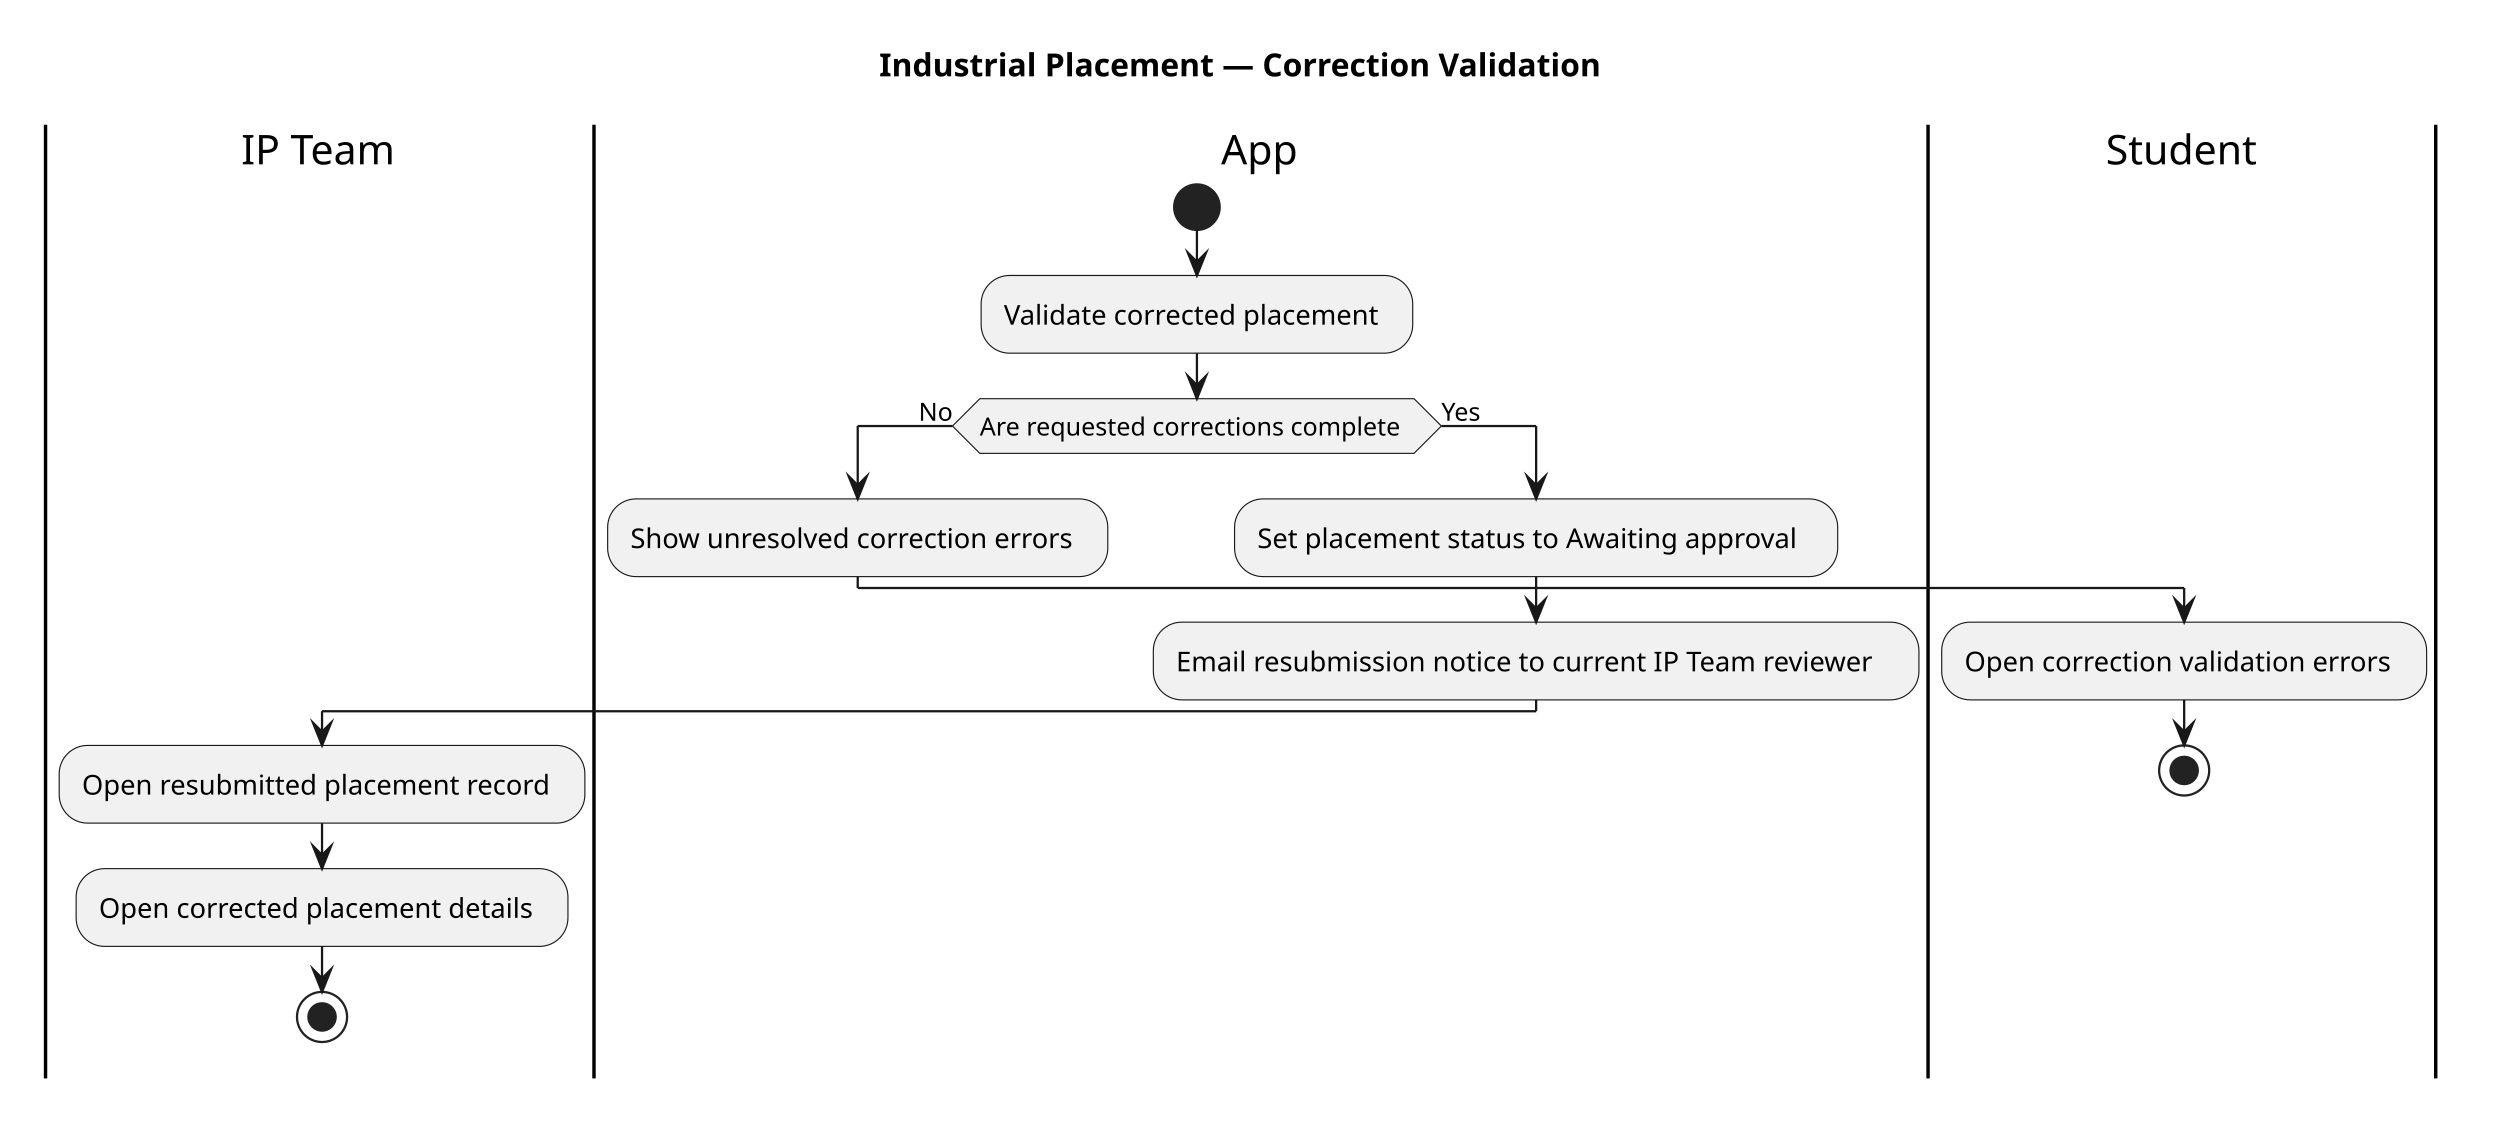
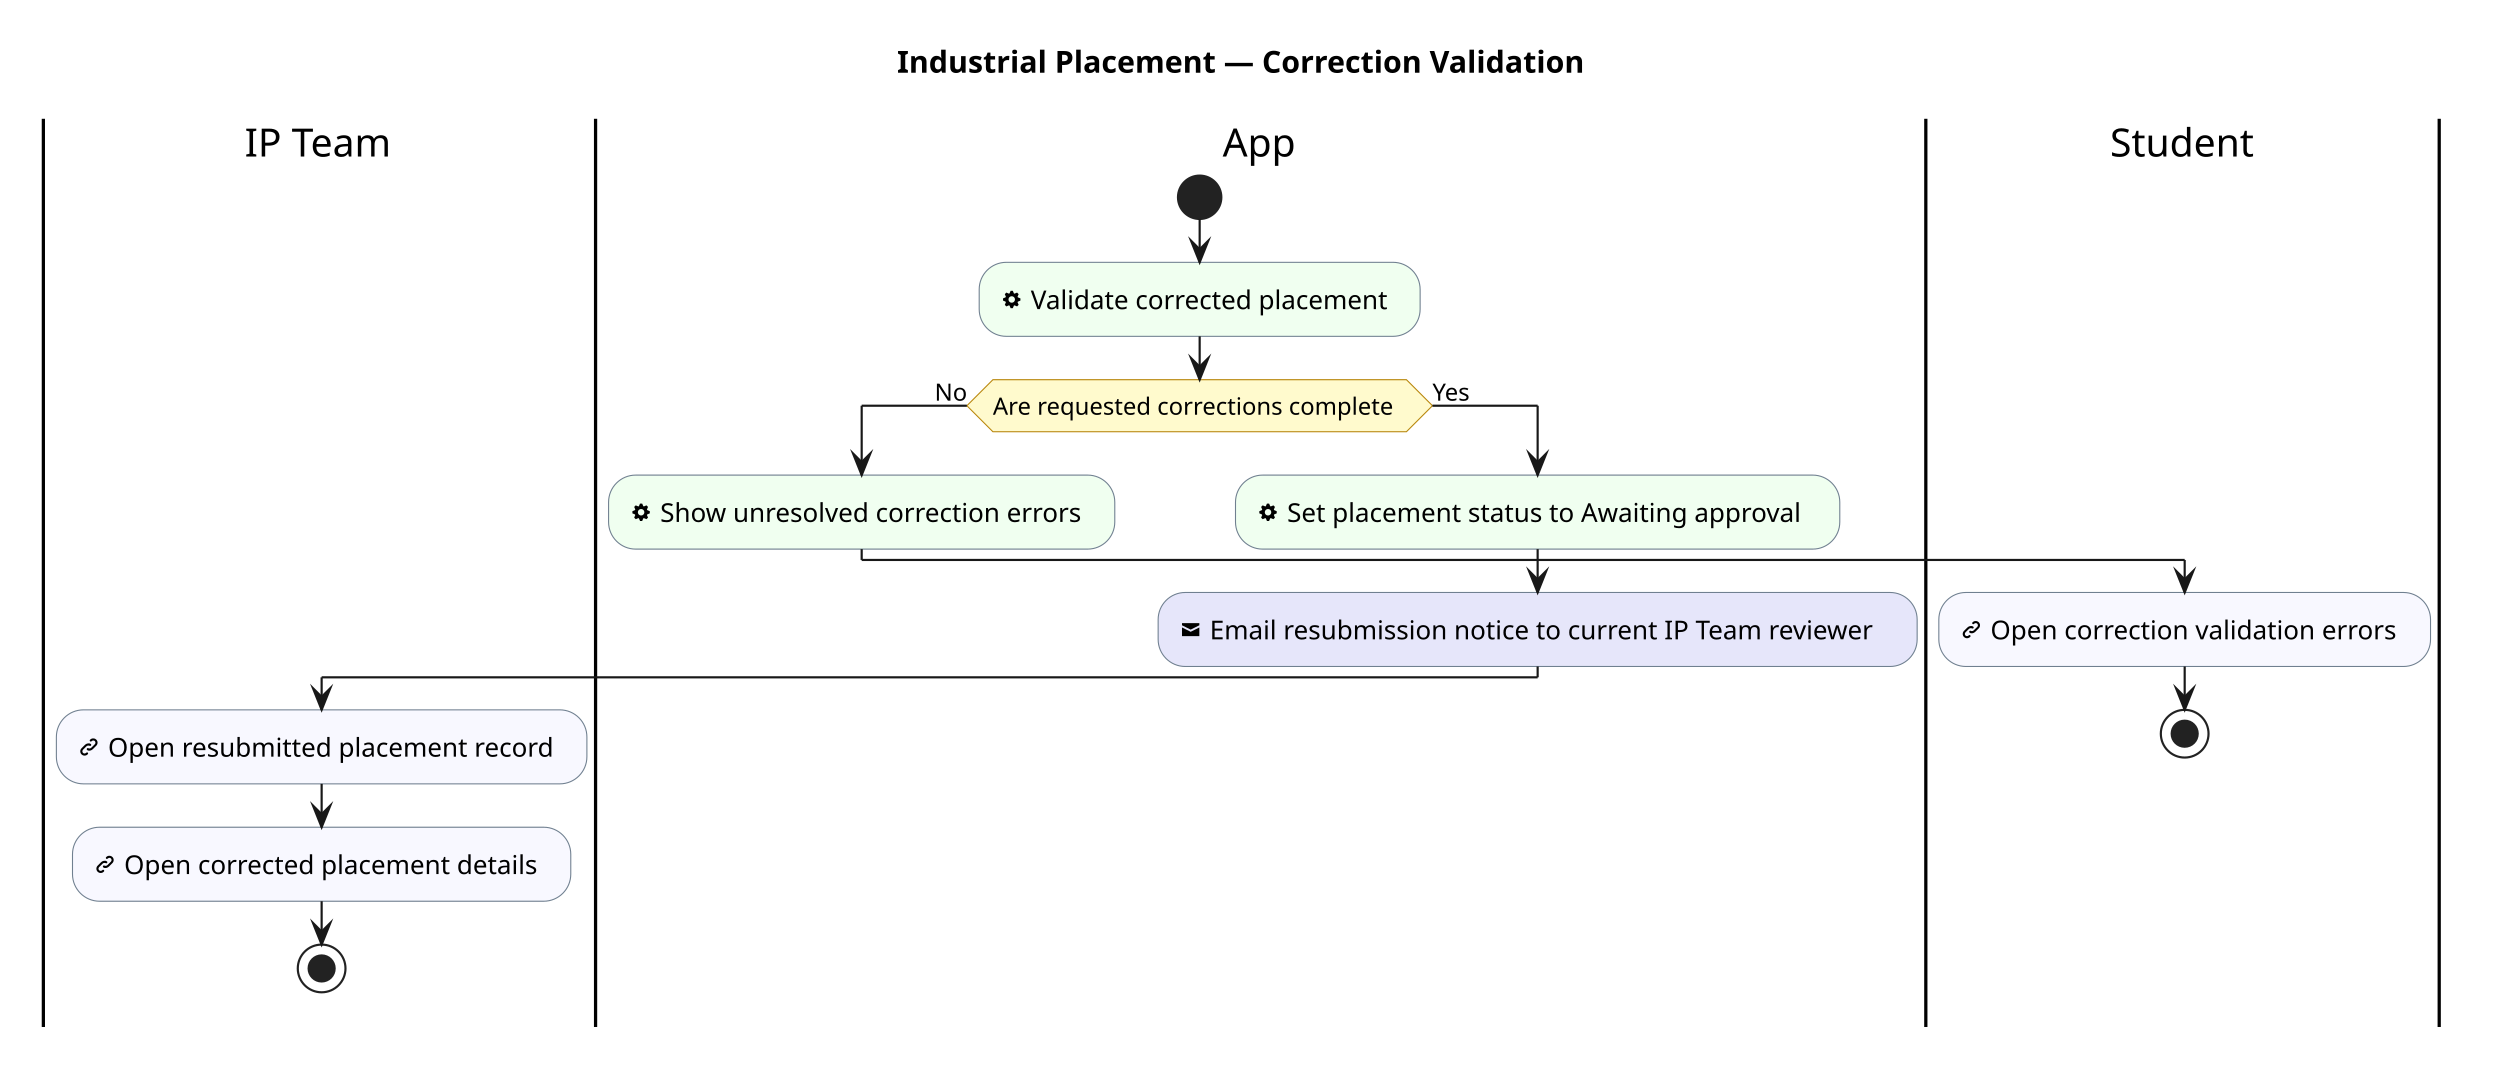
- <svg xmlns="http://www.w3.org/2000/svg" contentStyleType="text/css" data-diagram-type="ACTIVITY" height="494px" preserveAspectRatio="none" style="width:1098px;height:494px;background:#FFFFFF;" version="1.1" viewBox="0 0 1098 494" width="1098px" zoomAndPan="magnify">
+ <svg xmlns="http://www.w3.org/2000/svg" contentStyleType="text/css" data-diagram-type="ACTIVITY" height="494px" preserveAspectRatio="none" style="width:1153px;height:494px;background:#FFFFFF;" version="1.1" viewBox="0 0 1153 494" width="1153px" zoomAndPan="magnify">
  <defs />
  <g>
    <g class="title" data-source-line="2">
-       <text fill="#000000" font-family="sans-serif" font-size="14" font-weight="700" lengthAdjust="spacing" textLength="324.372" x="386.125" y="33.535">Industrial Placement — Correction Validation</text>
+       <text fill="#000000" font-family="sans-serif" font-size="14" font-weight="700" lengthAdjust="spacing" textLength="324.372" x="413.719" y="33.535">Industrial Placement — Correction Validation</text>
    </g>
-     <rect fill="none" height="21.199" style="stroke:none;stroke-width:1;" width="1051.623" x="20" y="54.785" />
-     <rect fill="#F1F1F1" height="34.133" rx="12.5" ry="12.5" style="stroke:#181818;stroke-width:0.5;" width="230.879" x="26" y="327.383" />
-     <text fill="#000000" font-family="sans-serif" font-size="12" lengthAdjust="spacing" textLength="210.879" x="36" y="348.984">Open resubmitted placement record</text>
-     <rect fill="#F1F1F1" height="34.133" rx="12.5" ry="12.5" style="stroke:#181818;stroke-width:0.5;" width="216.008" x="33.435" y="381.516" />
-     <text fill="#000000" font-family="sans-serif" font-size="12" lengthAdjust="spacing" textLength="196.008" x="43.435" y="403.117">Open corrected placement details</text>
-     <ellipse cx="141.44" cy="446.648" fill="none" rx="11" ry="11" style="stroke:#222222;stroke-width:1;" />
-     <ellipse cx="141.44" cy="446.648" fill="#222222" rx="6" ry="6" style="stroke:#222222;stroke-width:1;" />
+     <rect fill="none" height="21.199" style="stroke:none;stroke-width:1;" width="1106.811" x="20" y="54.785" />
+     <rect fill="#F8F8FF" height="34.133" rx="12.5" ry="12.5" style="stroke:#708090;stroke-width:0.5;" width="244.676" x="26" y="327.383" />
+     <path d="M42.88,340.546 C42.7,340.556 42.52,340.576 42.35,340.636 C42.08,340.736 41.82,340.886 41.6,341.106 A0.5,0.5 0 1 0 42.29,341.796 C42.4,341.686 42.53,341.626 42.67,341.576 C43.02,341.456 43.45,341.506 43.73,341.796 C44.12,342.186 44.12,342.836 43.73,343.236 L42.23,344.736 C41.79,345.176 41.43,345.216 41.17,345.206 C40.91,345.196 40.76,345.076 40.76,345.076 A0.5,0.5 0 1 0 40.26,345.956 C40.6,346.176 40.6,346.176 41.1,346.206 C41.6,346.236 42.3,346.046 42.91,345.426 L44.41,343.926 C45.19,343.146 45.19,341.886 44.41,341.116 C44.13,340.836 43.8,340.666 43.44,340.586 C43.26,340.546 43.06,340.546 42.88,340.556 M40.88,342.856 C40.38,342.836 39.69,343.006 39.1,343.606 L37.6,345.106 C36.82,345.886 36.82,347.146 37.6,347.916 C38.16,348.476 38.96,348.636 39.66,348.386 C39.93,348.286 40.19,348.136 40.41,347.916 A0.5,0.5 0 1 0 39.72,347.226 C39.61,347.336 39.48,347.396 39.34,347.446 C38.99,347.566 38.56,347.516 38.28,347.226 C37.89,346.836 37.89,346.186 38.28,345.786 L39.78,344.286 C40.18,343.886 40.53,343.836 40.81,343.846 C41.09,343.856 41.28,343.936 41.28,343.936 A0.5,0.5 0 1 0 41.72,343.056 C41.38,342.856 41.38,342.856 40.88,342.836" fill="#000000" />
+     <text fill="#000000" font-family="sans-serif" font-size="12" lengthAdjust="spacing" textLength="210.879" x="49.797" y="348.984">Open resubmitted placement record</text>
+     <rect fill="#F8F8FF" height="34.133" rx="12.5" ry="12.5" style="stroke:#708090;stroke-width:0.5;" width="229.805" x="33.435" y="381.516" />
+     <path d="M50.316,394.678 C50.136,394.688 49.956,394.708 49.785,394.768 C49.516,394.868 49.255,395.018 49.035,395.238 A0.5,0.5 0 1 0 49.725,395.928 C49.836,395.818 49.965,395.758 50.105,395.708 C50.456,395.588 50.886,395.638 51.166,395.928 C51.556,396.318 51.556,396.968 51.166,397.368 L49.666,398.868 C49.225,399.308 48.865,399.348 48.605,399.338 C48.346,399.328 48.196,399.208 48.196,399.208 A0.5,0.5 0 1 0 47.696,400.088 C48.035,400.308 48.035,400.308 48.535,400.338 C49.035,400.368 49.736,400.178 50.346,399.558 L51.846,398.058 C52.626,397.278 52.626,396.018 51.846,395.248 C51.566,394.968 51.236,394.798 50.876,394.718 C50.696,394.678 50.495,394.678 50.316,394.688 M48.316,396.988 C47.816,396.968 47.126,397.138 46.535,397.738 L45.035,399.238 C44.255,400.018 44.255,401.278 45.035,402.048 C45.596,402.608 46.395,402.768 47.096,402.518 C47.365,402.418 47.626,402.268 47.846,402.048 A0.5,0.5 0 1 0 47.156,401.358 C47.045,401.468 46.916,401.528 46.776,401.578 C46.425,401.698 45.995,401.648 45.715,401.358 C45.325,400.968 45.325,400.318 45.715,399.918 L47.215,398.418 C47.615,398.018 47.965,397.968 48.245,397.978 C48.526,397.988 48.715,398.068 48.715,398.068 A0.5,0.5 0 1 0 49.156,397.188 C48.816,396.988 48.816,396.988 48.316,396.968" fill="#000000" />
+     <text fill="#000000" font-family="sans-serif" font-size="12" lengthAdjust="spacing" textLength="196.008" x="57.232" y="403.117">Open corrected placement details</text>
+     <ellipse cx="148.338" cy="446.648" fill="none" rx="11" ry="11" style="stroke:#222222;stroke-width:1;" />
+     <ellipse cx="148.338" cy="446.648" fill="#222222" rx="6" ry="6" style="stroke:#222222;stroke-width:1;" />
    <line style="stroke:#000000;stroke-width:1.5;" x1="20" x2="20" y1="54.785" y2="473.648" />
-     <ellipse cx="525.69" cy="90.984" fill="#222222" rx="10" ry="10" style="stroke:#222222;stroke-width:1;" />
-     <rect fill="#F1F1F1" height="34.133" rx="12.5" ry="12.5" style="stroke:#181818;stroke-width:0.5;" width="189.559" x="430.911" y="120.984" />
-     <text fill="#000000" font-family="sans-serif" font-size="12" lengthAdjust="spacing" textLength="169.559" x="440.911" y="142.586">Validate corrected placement</text>
-     <polygon fill="#F1F1F1" points="430.332,175.117,621.049,175.117,633.049,187.117,621.049,199.117,430.332,199.117,418.332,187.117,430.332,175.117" style="stroke:#181818;stroke-width:0.5;stroke-linejoin:miter;stroke-miterlimit:10;" />
-     <text fill="#000000" font-family="sans-serif" font-size="11" lengthAdjust="spacing" textLength="190.717" x="430.332" y="191.274">Are requested corrections complete</text>
-     <text fill="#000000" font-family="sans-serif" font-size="11" lengthAdjust="spacing" textLength="14.883" x="403.449" y="184.797">No</text>
-     <text fill="#000000" font-family="sans-serif" font-size="11" lengthAdjust="spacing" textLength="18.589" x="633.049" y="184.797">Yes</text>
-     <rect fill="#F1F1F1" height="34.133" rx="12.5" ry="12.5" style="stroke:#181818;stroke-width:0.5;" width="219.664" x="266.879" y="219.117" />
-     <text fill="#000000" font-family="sans-serif" font-size="12" lengthAdjust="spacing" textLength="199.664" x="276.879" y="240.719">Show unresolved correction errors</text>
-     <rect fill="#F1F1F1" height="34.133" rx="12.5" ry="12.5" style="stroke:#181818;stroke-width:0.5;" width="264.898" x="542.221" y="219.117" />
-     <text fill="#000000" font-family="sans-serif" font-size="12" lengthAdjust="spacing" textLength="244.898" x="552.221" y="240.719">Set placement status to Awaiting approval</text>
-     <rect fill="#F1F1F1" height="34.133" rx="12.5" ry="12.5" style="stroke:#181818;stroke-width:0.5;" width="336.254" x="506.543" y="273.25" />
-     <text fill="#000000" font-family="sans-serif" font-size="12" lengthAdjust="spacing" textLength="316.254" x="516.543" y="294.852">Email resubmission notice to current IP Team reviewer</text>
-     <line style="stroke:#000000;stroke-width:1.5;" x1="260.879" x2="260.879" y1="54.785" y2="473.648" />
-     <rect fill="#F1F1F1" height="34.133" rx="12.5" ry="12.5" style="stroke:#181818;stroke-width:0.5;" width="212.978" x="852.797" y="273.25" />
-     <text fill="#000000" font-family="sans-serif" font-size="12" lengthAdjust="spacing" textLength="192.978" x="862.797" y="294.852">Open correction validation errors</text>
-     <ellipse cx="959.286" cy="338.383" fill="none" rx="11" ry="11" style="stroke:#222222;stroke-width:1;" />
-     <ellipse cx="959.286" cy="338.383" fill="#222222" rx="6" ry="6" style="stroke:#222222;stroke-width:1;" />
-     <line style="stroke:#000000;stroke-width:1.5;" x1="846.797" x2="846.797" y1="54.785" y2="473.648" />
-     <line style="stroke:#000000;stroke-width:1.5;" x1="1069.775" x2="1069.775" y1="54.785" y2="473.648" />
-     <line style="stroke:#181818;stroke-width:1;" x1="141.44" x2="141.44" y1="361.516" y2="381.516" />
-     <polygon fill="#181818" points="137.44,371.516,141.44,381.516,145.44,371.516,141.44,375.516" style="stroke:#181818;stroke-width:1;stroke-linejoin:miter;stroke-miterlimit:10;" />
-     <line style="stroke:#181818;stroke-width:1;" x1="141.44" x2="141.44" y1="415.648" y2="435.648" />
-     <polygon fill="#181818" points="137.44,425.648,141.44,435.648,145.44,425.648,141.44,429.648" style="stroke:#181818;stroke-width:1;stroke-linejoin:miter;stroke-miterlimit:10;" />
-     <line style="stroke:#181818;stroke-width:1;" x1="525.69" x2="525.69" y1="100.984" y2="120.984" />
-     <polygon fill="#181818" points="521.69,110.984,525.69,120.984,529.69,110.984,525.69,114.984" style="stroke:#181818;stroke-width:1;stroke-linejoin:miter;stroke-miterlimit:10;" />
-     <line style="stroke:#181818;stroke-width:1;" x1="674.67" x2="674.67" y1="253.25" y2="273.25" />
-     <polygon fill="#181818" points="670.67,263.25,674.67,273.25,678.67,263.25,674.67,267.25" style="stroke:#181818;stroke-width:1;stroke-linejoin:miter;stroke-miterlimit:10;" />
-     <line style="stroke:#181818;stroke-width:1;" x1="418.332" x2="376.711" y1="187.117" y2="187.117" />
-     <line style="stroke:#181818;stroke-width:1;" x1="376.711" x2="376.711" y1="187.117" y2="219.117" />
-     <polygon fill="#181818" points="372.711,209.117,376.711,219.117,380.711,209.117,376.711,213.117" style="stroke:#181818;stroke-width:1;stroke-linejoin:miter;stroke-miterlimit:10;" />
-     <line style="stroke:#181818;stroke-width:1;" x1="633.049" x2="674.67" y1="187.117" y2="187.117" />
-     <line style="stroke:#181818;stroke-width:1;" x1="674.67" x2="674.67" y1="187.117" y2="219.117" />
-     <polygon fill="#181818" points="670.67,209.117,674.67,219.117,678.67,209.117,674.67,213.117" style="stroke:#181818;stroke-width:1;stroke-linejoin:miter;stroke-miterlimit:10;" />
-     <line style="stroke:#181818;stroke-width:1;" x1="525.69" x2="525.69" y1="155.117" y2="175.117" />
-     <polygon fill="#181818" points="521.69,165.117,525.69,175.117,529.69,165.117,525.69,169.117" style="stroke:#181818;stroke-width:1;stroke-linejoin:miter;stroke-miterlimit:10;" />
-     <line style="stroke:#181818;stroke-width:1;" x1="959.286" x2="959.286" y1="307.383" y2="327.383" />
-     <polygon fill="#181818" points="955.286,317.383,959.286,327.383,963.286,317.383,959.286,321.383" style="stroke:#181818;stroke-width:1;stroke-linejoin:miter;stroke-miterlimit:10;" />
-     <line style="stroke:#181818;stroke-width:1;" x1="376.711" x2="376.711" y1="253.25" y2="258.25" />
-     <line style="stroke:#181818;stroke-width:1;" x1="376.711" x2="959.286" y1="258.25" y2="258.25" />
-     <line style="stroke:#181818;stroke-width:1;" x1="959.286" x2="959.286" y1="258.25" y2="273.25" />
-     <polygon fill="#181818" points="955.286,263.25,959.286,273.25,963.286,263.25,959.286,267.25" style="stroke:#181818;stroke-width:1;stroke-linejoin:miter;stroke-miterlimit:10;" />
-     <line style="stroke:#181818;stroke-width:1;" x1="674.67" x2="674.67" y1="307.383" y2="312.383" />
-     <line style="stroke:#181818;stroke-width:1;" x1="674.67" x2="141.44" y1="312.383" y2="312.383" />
-     <line style="stroke:#181818;stroke-width:1;" x1="141.44" x2="141.44" y1="312.383" y2="327.383" />
-     <polygon fill="#181818" points="137.44,317.383,141.44,327.383,145.44,317.383,141.44,321.383" style="stroke:#181818;stroke-width:1;stroke-linejoin:miter;stroke-miterlimit:10;" />
-     <text fill="#000000" font-family="sans-serif" font-size="18" lengthAdjust="spacing" textLength="68.985" x="105.947" y="72.188">IP Team</text>
-     <text fill="#000000" font-family="sans-serif" font-size="18" lengthAdjust="spacing" textLength="35.077" x="536.299" y="72.188">App</text>
-     <text fill="#000000" font-family="sans-serif" font-size="18" lengthAdjust="spacing" textLength="66.858" x="924.857" y="72.188">Student</text>
+     <ellipse cx="553.284" cy="90.984" fill="#222222" rx="10" ry="10" style="stroke:#222222;stroke-width:1;" />
+     <rect fill="#F0FFF0" height="34.133" rx="12.5" ry="12.5" style="stroke:#708090;stroke-width:0.5;" width="203.356" x="451.606" y="120.984" />
+     <path d="M466.106,134.117 L465.606,135.307 C465.506,135.337 465.416,135.387 465.326,135.437 L464.136,134.937 L463.416,135.657 L463.916,136.847 C463.866,136.947 463.826,137.027 463.786,137.127 L462.596,137.627 L462.596,138.627 L463.786,139.127 C463.826,139.227 463.866,139.307 463.916,139.407 L463.416,140.597 L464.136,141.317 L465.326,140.817 C465.416,140.857 465.506,140.907 465.606,140.947 L466.106,142.137 L467.106,142.137 L467.606,140.947 C467.696,140.907 467.796,140.867 467.886,140.817 L469.076,141.317 L469.796,140.597 L469.296,139.407 C469.336,139.317 469.386,139.217 469.426,139.127 L470.616,138.627 L470.616,137.627 L469.426,137.127 C469.396,137.037 469.346,136.937 469.296,136.847 L469.796,135.657 L469.076,134.937 L467.886,135.437 C467.796,135.397 467.696,135.347 467.606,135.307 L467.106,134.117 L466.106,134.117 M466.606,136.617 C467.436,136.617 468.106,137.287 468.106,138.117 C468.106,138.947 467.436,139.617 466.606,139.617 C465.776,139.617 465.106,138.947 465.106,138.117 C465.106,137.287 465.776,136.617 466.606,136.617" fill="#000000" />
+     <text fill="#000000" font-family="sans-serif" font-size="12" lengthAdjust="spacing" textLength="169.559" x="475.403" y="142.586">Validate corrected placement</text>
+     <polygon fill="#FFFACD" points="457.926,175.117,648.643,175.117,660.643,187.117,648.643,199.117,457.926,199.117,445.926,187.117,457.926,175.117" style="stroke:#B8860B;stroke-width:0.5;stroke-linejoin:miter;stroke-miterlimit:10;" />
+     <text fill="#000000" font-family="sans-serif" font-size="11" lengthAdjust="spacing" textLength="190.717" x="457.926" y="191.274">Are requested corrections complete</text>
+     <text fill="#000000" font-family="sans-serif" font-size="11" lengthAdjust="spacing" textLength="14.883" x="431.043" y="184.797">No</text>
+     <text fill="#000000" font-family="sans-serif" font-size="11" lengthAdjust="spacing" textLength="18.589" x="660.643" y="184.797">Yes</text>
+     <rect fill="#F0FFF0" height="34.133" rx="12.5" ry="12.5" style="stroke:#708090;stroke-width:0.5;" width="233.461" x="280.676" y="219.117" />
+     <path d="M295.176,232.25 L294.676,233.44 C294.576,233.47 294.486,233.52 294.396,233.57 L293.206,233.07 L292.486,233.79 L292.986,234.98 C292.936,235.08 292.896,235.16 292.856,235.26 L291.666,235.76 L291.666,236.76 L292.856,237.26 C292.896,237.36 292.936,237.44 292.986,237.54 L292.486,238.73 L293.206,239.45 L294.396,238.95 C294.486,238.99 294.576,239.04 294.676,239.08 L295.176,240.27 L296.176,240.27 L296.676,239.08 C296.766,239.04 296.866,239 296.956,238.95 L298.146,239.45 L298.866,238.73 L298.366,237.54 C298.406,237.45 298.456,237.35 298.496,237.26 L299.686,236.76 L299.686,235.76 L298.496,235.26 C298.466,235.17 298.416,235.07 298.366,234.98 L298.866,233.79 L298.146,233.07 L296.956,233.57 C296.866,233.53 296.766,233.48 296.676,233.44 L296.176,232.25 L295.176,232.25 M295.676,234.75 C296.506,234.75 297.176,235.42 297.176,236.25 C297.176,237.08 296.506,237.75 295.676,237.75 C294.846,237.75 294.176,237.08 294.176,236.25 C294.176,235.42 294.846,234.75 295.676,234.75" fill="#000000" />
+     <text fill="#000000" font-family="sans-serif" font-size="12" lengthAdjust="spacing" textLength="199.664" x="304.473" y="240.719">Show unresolved correction errors</text>
+     <rect fill="#F0FFF0" height="34.133" rx="12.5" ry="12.5" style="stroke:#708090;stroke-width:0.5;" width="278.695" x="569.814" y="219.117" />
+     <path d="M584.314,232.25 L583.814,233.44 C583.715,233.47 583.625,233.52 583.534,233.57 L582.345,233.07 L581.625,233.79 L582.125,234.98 C582.074,235.08 582.034,235.16 581.995,235.26 L580.804,235.76 L580.804,236.76 L581.995,237.26 C582.034,237.36 582.074,237.44 582.125,237.54 L581.625,238.73 L582.345,239.45 L583.534,238.95 C583.625,238.99 583.715,239.04 583.814,239.08 L584.314,240.27 L585.314,240.27 L585.814,239.08 C585.904,239.04 586.005,239 586.095,238.95 L587.284,239.45 L588.005,238.73 L587.505,237.54 C587.544,237.45 587.595,237.35 587.635,237.26 L588.824,236.76 L588.824,235.76 L587.635,235.26 C587.605,235.17 587.554,235.07 587.505,234.98 L588.005,233.79 L587.284,233.07 L586.095,233.57 C586.005,233.53 585.904,233.48 585.814,233.44 L585.314,232.25 L584.314,232.25 M584.814,234.75 C585.644,234.75 586.314,235.42 586.314,236.25 C586.314,237.08 585.644,237.75 584.814,237.75 C583.985,237.75 583.314,237.08 583.314,236.25 C583.314,235.42 583.985,234.75 584.814,234.75" fill="#000000" />
+     <text fill="#000000" font-family="sans-serif" font-size="12" lengthAdjust="spacing" textLength="244.898" x="593.611" y="240.719">Set placement status to Awaiting approval</text>
+     <rect fill="#E6E6FA" height="34.133" rx="12.5" ry="12.5" style="stroke:#708090;stroke-width:0.5;" width="350.051" x="534.137" y="273.25" />
+     <path d="M545.137,287.383 L545.137,288.383 L549.137,290.383 L553.137,288.383 L553.137,287.383 L545.137,287.383 M545.137,289.383 L545.137,293.383 L553.137,293.383 L553.137,289.383 L549.137,291.383 L545.137,289.383" fill="#000000" />
+     <text fill="#000000" font-family="sans-serif" font-size="12" lengthAdjust="spacing" textLength="316.254" x="557.934" y="294.852">Email resubmission notice to current IP Team reviewer</text>
+     <line style="stroke:#000000;stroke-width:1.5;" x1="274.676" x2="274.676" y1="54.785" y2="473.648" />
+     <rect fill="#F8F8FF" height="34.133" rx="12.5" ry="12.5" style="stroke:#708090;stroke-width:0.5;" width="226.775" x="894.188" y="273.25" />
+     <path d="M911.067,286.413 C910.888,286.423 910.707,286.443 910.538,286.503 C910.268,286.603 910.008,286.753 909.788,286.973 A0.5,0.5 0 1 0 910.477,287.663 C910.587,287.553 910.717,287.493 910.857,287.443 C911.207,287.323 911.638,287.373 911.918,287.663 C912.308,288.053 912.308,288.703 911.918,289.103 L910.418,290.603 C909.977,291.043 909.617,291.083 909.357,291.073 C909.097,291.063 908.947,290.943 908.947,290.943 A0.5,0.5 0 1 0 908.447,291.823 C908.788,292.043 908.788,292.043 909.288,292.073 C909.788,292.103 910.487,291.913 911.097,291.293 L912.597,289.793 C913.378,289.013 913.378,287.753 912.597,286.983 C912.317,286.703 911.987,286.533 911.628,286.453 C911.447,286.413 911.247,286.413 911.067,286.423 M909.067,288.723 C908.567,288.703 907.878,288.873 907.288,289.473 L905.788,290.973 C905.008,291.753 905.008,293.013 905.788,293.783 C906.347,294.343 907.148,294.503 907.847,294.253 C908.117,294.153 908.378,294.003 908.597,293.783 A0.5,0.5 0 1 0 907.908,293.093 C907.798,293.203 907.668,293.263 907.528,293.313 C907.178,293.433 906.747,293.383 906.467,293.093 C906.077,292.703 906.077,292.053 906.467,291.653 L907.967,290.153 C908.367,289.753 908.717,289.703 908.997,289.713 C909.278,289.723 909.467,289.803 909.467,289.803 A0.5,0.5 0 1 0 909.908,288.923 C909.567,288.723 909.567,288.723 909.067,288.703" fill="#000000" />
+     <text fill="#000000" font-family="sans-serif" font-size="12" lengthAdjust="spacing" textLength="192.978" x="917.984" y="294.852">Open correction validation errors</text>
+     <ellipse cx="1007.575" cy="338.383" fill="none" rx="11" ry="11" style="stroke:#222222;stroke-width:1;" />
+     <ellipse cx="1007.575" cy="338.383" fill="#222222" rx="6" ry="6" style="stroke:#222222;stroke-width:1;" />
+     <line style="stroke:#000000;stroke-width:1.5;" x1="888.188" x2="888.188" y1="54.785" y2="473.648" />
+     <line style="stroke:#000000;stroke-width:1.5;" x1="1124.963" x2="1124.963" y1="54.785" y2="473.648" />
+     <line style="stroke:#181818;stroke-width:1;" x1="148.338" x2="148.338" y1="361.516" y2="381.516" />
+     <polygon fill="#181818" points="144.338,371.516,148.338,381.516,152.338,371.516,148.338,375.516" style="stroke:#181818;stroke-width:1;stroke-linejoin:miter;stroke-miterlimit:10;" />
+     <line style="stroke:#181818;stroke-width:1;" x1="148.338" x2="148.338" y1="415.648" y2="435.648" />
+     <polygon fill="#181818" points="144.338,425.648,148.338,435.648,152.338,425.648,148.338,429.648" style="stroke:#181818;stroke-width:1;stroke-linejoin:miter;stroke-miterlimit:10;" />
+     <line style="stroke:#181818;stroke-width:1;" x1="553.284" x2="553.284" y1="100.984" y2="120.984" />
+     <polygon fill="#181818" points="549.284,110.984,553.284,120.984,557.284,110.984,553.284,114.984" style="stroke:#181818;stroke-width:1;stroke-linejoin:miter;stroke-miterlimit:10;" />
+     <line style="stroke:#181818;stroke-width:1;" x1="709.162" x2="709.162" y1="253.25" y2="273.25" />
+     <polygon fill="#181818" points="705.162,263.25,709.162,273.25,713.162,263.25,709.162,267.25" style="stroke:#181818;stroke-width:1;stroke-linejoin:miter;stroke-miterlimit:10;" />
+     <line style="stroke:#181818;stroke-width:1;" x1="445.926" x2="397.406" y1="187.117" y2="187.117" />
+     <line style="stroke:#181818;stroke-width:1;" x1="397.406" x2="397.406" y1="187.117" y2="219.117" />
+     <polygon fill="#181818" points="393.406,209.117,397.406,219.117,401.406,209.117,397.406,213.117" style="stroke:#181818;stroke-width:1;stroke-linejoin:miter;stroke-miterlimit:10;" />
+     <line style="stroke:#181818;stroke-width:1;" x1="660.643" x2="709.162" y1="187.117" y2="187.117" />
+     <line style="stroke:#181818;stroke-width:1;" x1="709.162" x2="709.162" y1="187.117" y2="219.117" />
+     <polygon fill="#181818" points="705.162,209.117,709.162,219.117,713.162,209.117,709.162,213.117" style="stroke:#181818;stroke-width:1;stroke-linejoin:miter;stroke-miterlimit:10;" />
+     <line style="stroke:#181818;stroke-width:1;" x1="553.284" x2="553.284" y1="155.117" y2="175.117" />
+     <polygon fill="#181818" points="549.284,165.117,553.284,175.117,557.284,165.117,553.284,169.117" style="stroke:#181818;stroke-width:1;stroke-linejoin:miter;stroke-miterlimit:10;" />
+     <line style="stroke:#181818;stroke-width:1;" x1="1007.575" x2="1007.575" y1="307.383" y2="327.383" />
+     <polygon fill="#181818" points="1003.575,317.383,1007.575,327.383,1011.575,317.383,1007.575,321.383" style="stroke:#181818;stroke-width:1;stroke-linejoin:miter;stroke-miterlimit:10;" />
+     <line style="stroke:#181818;stroke-width:1;" x1="397.406" x2="397.406" y1="253.25" y2="258.25" />
+     <line style="stroke:#181818;stroke-width:1;" x1="397.406" x2="1007.575" y1="258.25" y2="258.25" />
+     <line style="stroke:#181818;stroke-width:1;" x1="1007.575" x2="1007.575" y1="258.25" y2="273.25" />
+     <polygon fill="#181818" points="1003.575,263.25,1007.575,273.25,1011.575,263.25,1007.575,267.25" style="stroke:#181818;stroke-width:1;stroke-linejoin:miter;stroke-miterlimit:10;" />
+     <line style="stroke:#181818;stroke-width:1;" x1="709.162" x2="709.162" y1="307.383" y2="312.383" />
+     <line style="stroke:#181818;stroke-width:1;" x1="709.162" x2="148.338" y1="312.383" y2="312.383" />
+     <line style="stroke:#181818;stroke-width:1;" x1="148.338" x2="148.338" y1="312.383" y2="327.383" />
+     <polygon fill="#181818" points="144.338,317.383,148.338,327.383,152.338,317.383,148.338,321.383" style="stroke:#181818;stroke-width:1;stroke-linejoin:miter;stroke-miterlimit:10;" />
+     <text fill="#000000" font-family="sans-serif" font-size="18" lengthAdjust="spacing" textLength="68.985" x="112.845" y="72.188">IP Team</text>
+     <text fill="#000000" font-family="sans-serif" font-size="18" lengthAdjust="spacing" textLength="35.077" x="563.893" y="72.188">App</text>
+     <text fill="#000000" font-family="sans-serif" font-size="18" lengthAdjust="spacing" textLength="66.858" x="973.146" y="72.188">Student</text>
  </g>
</svg>
